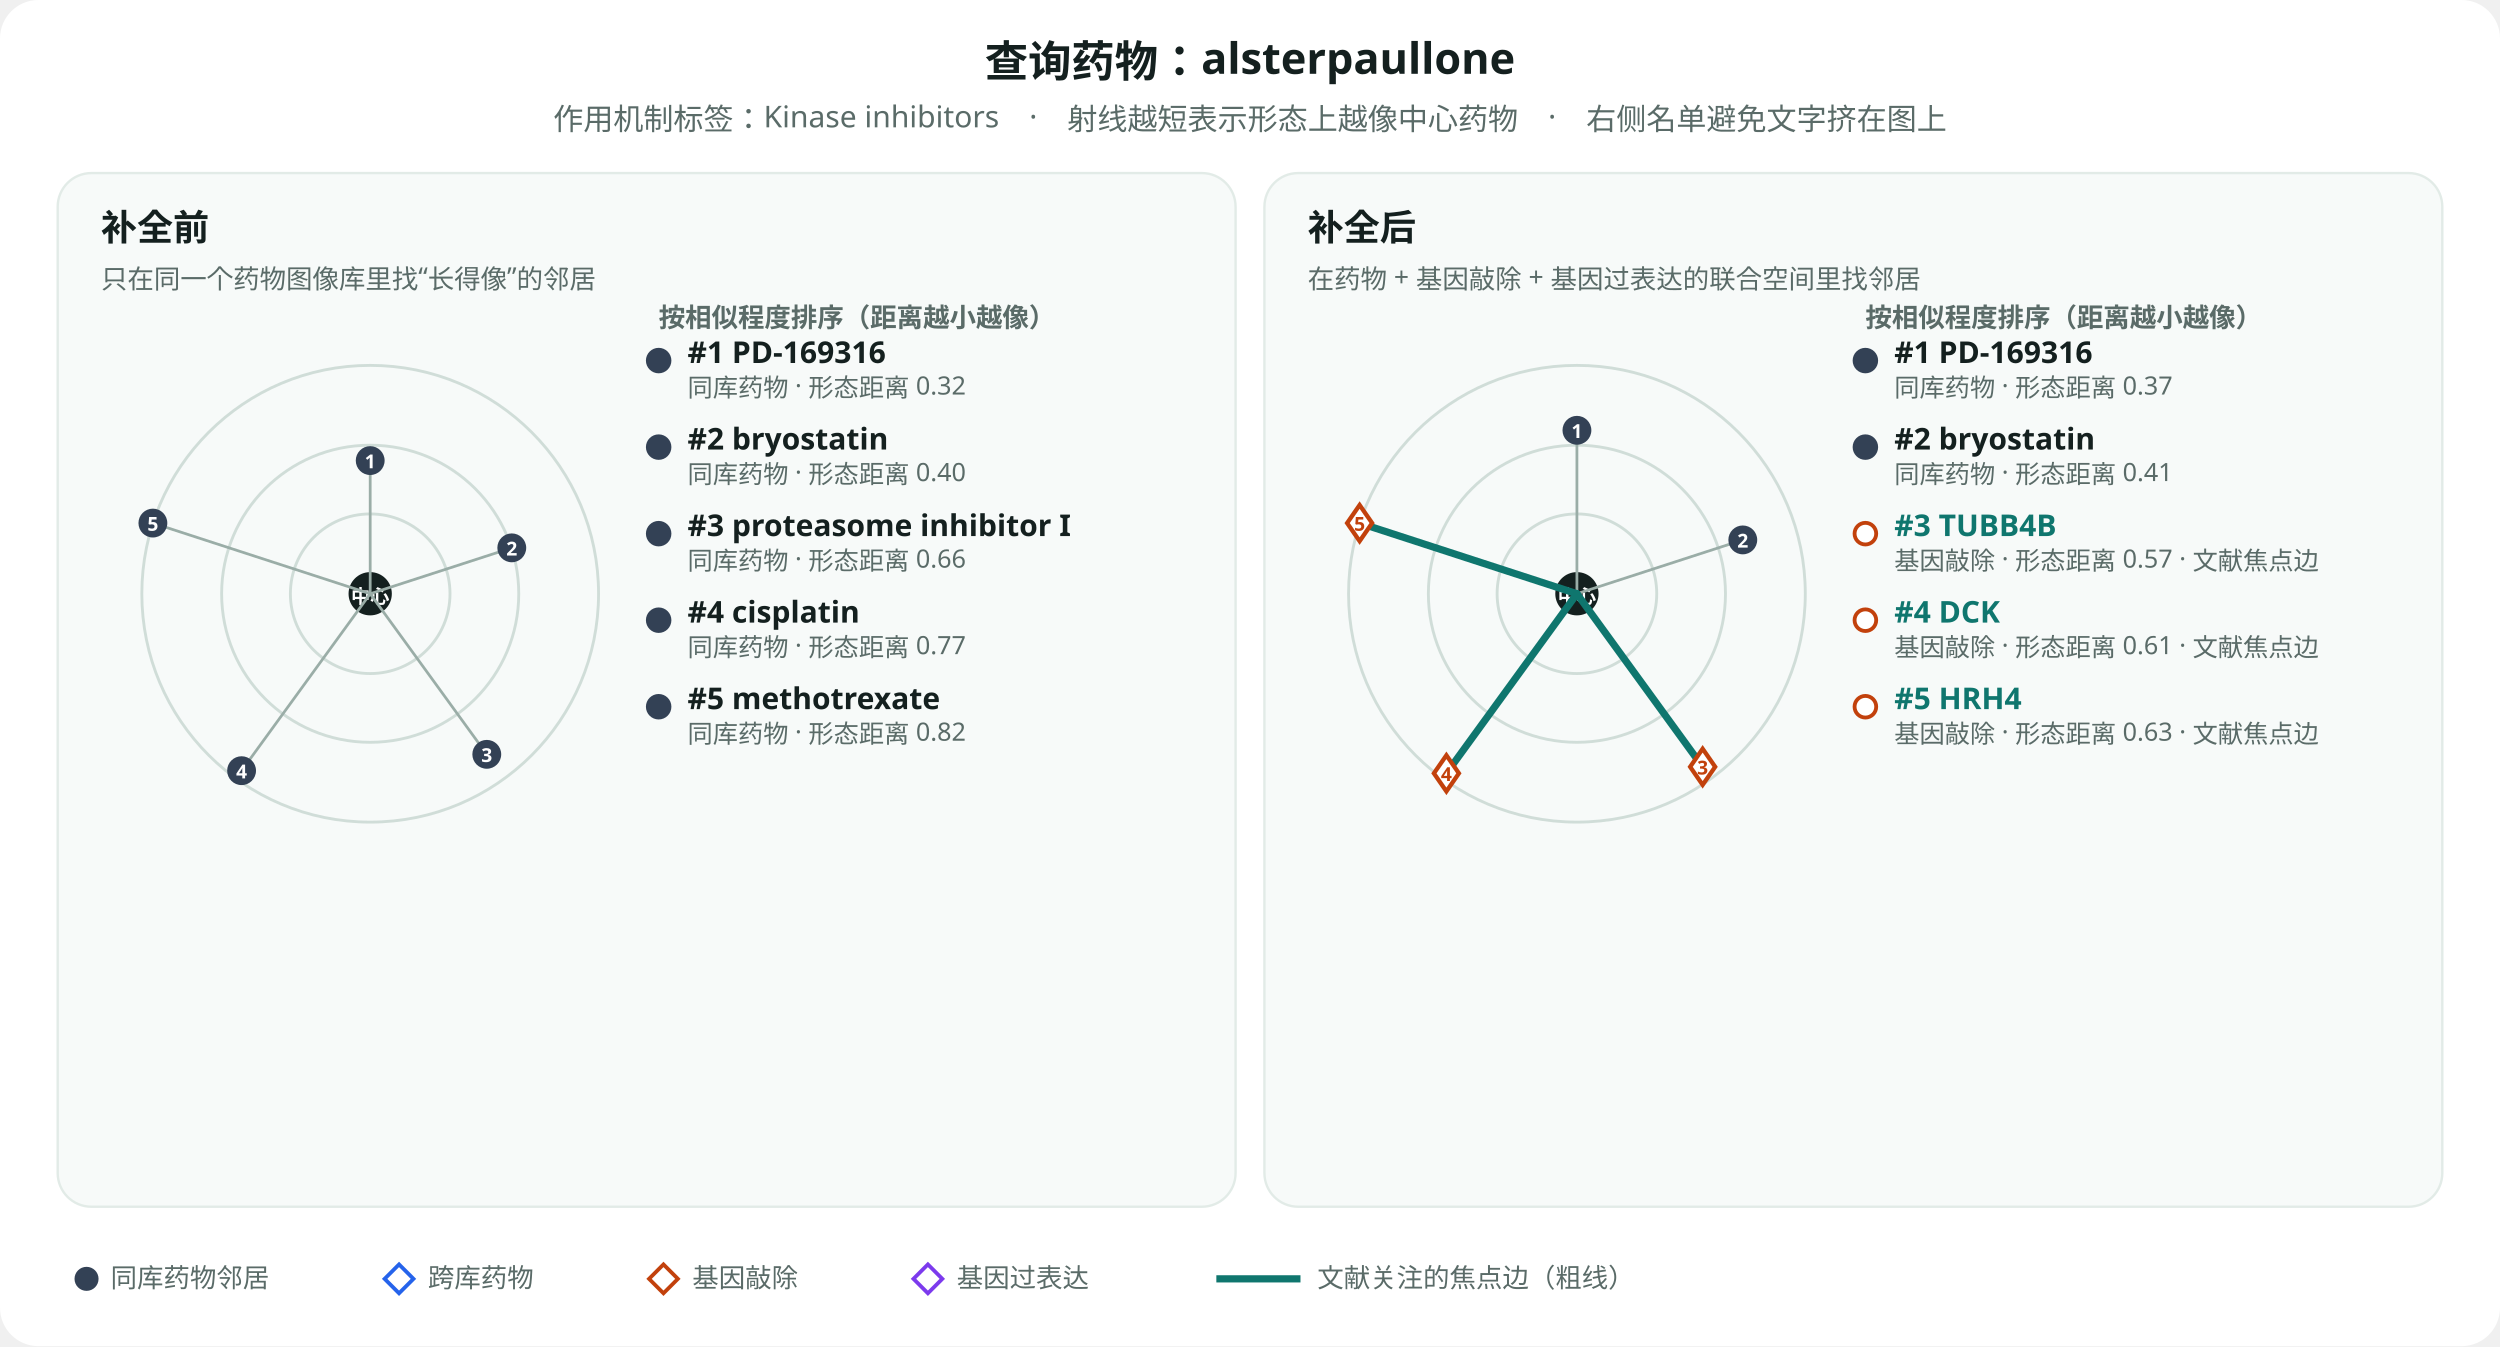
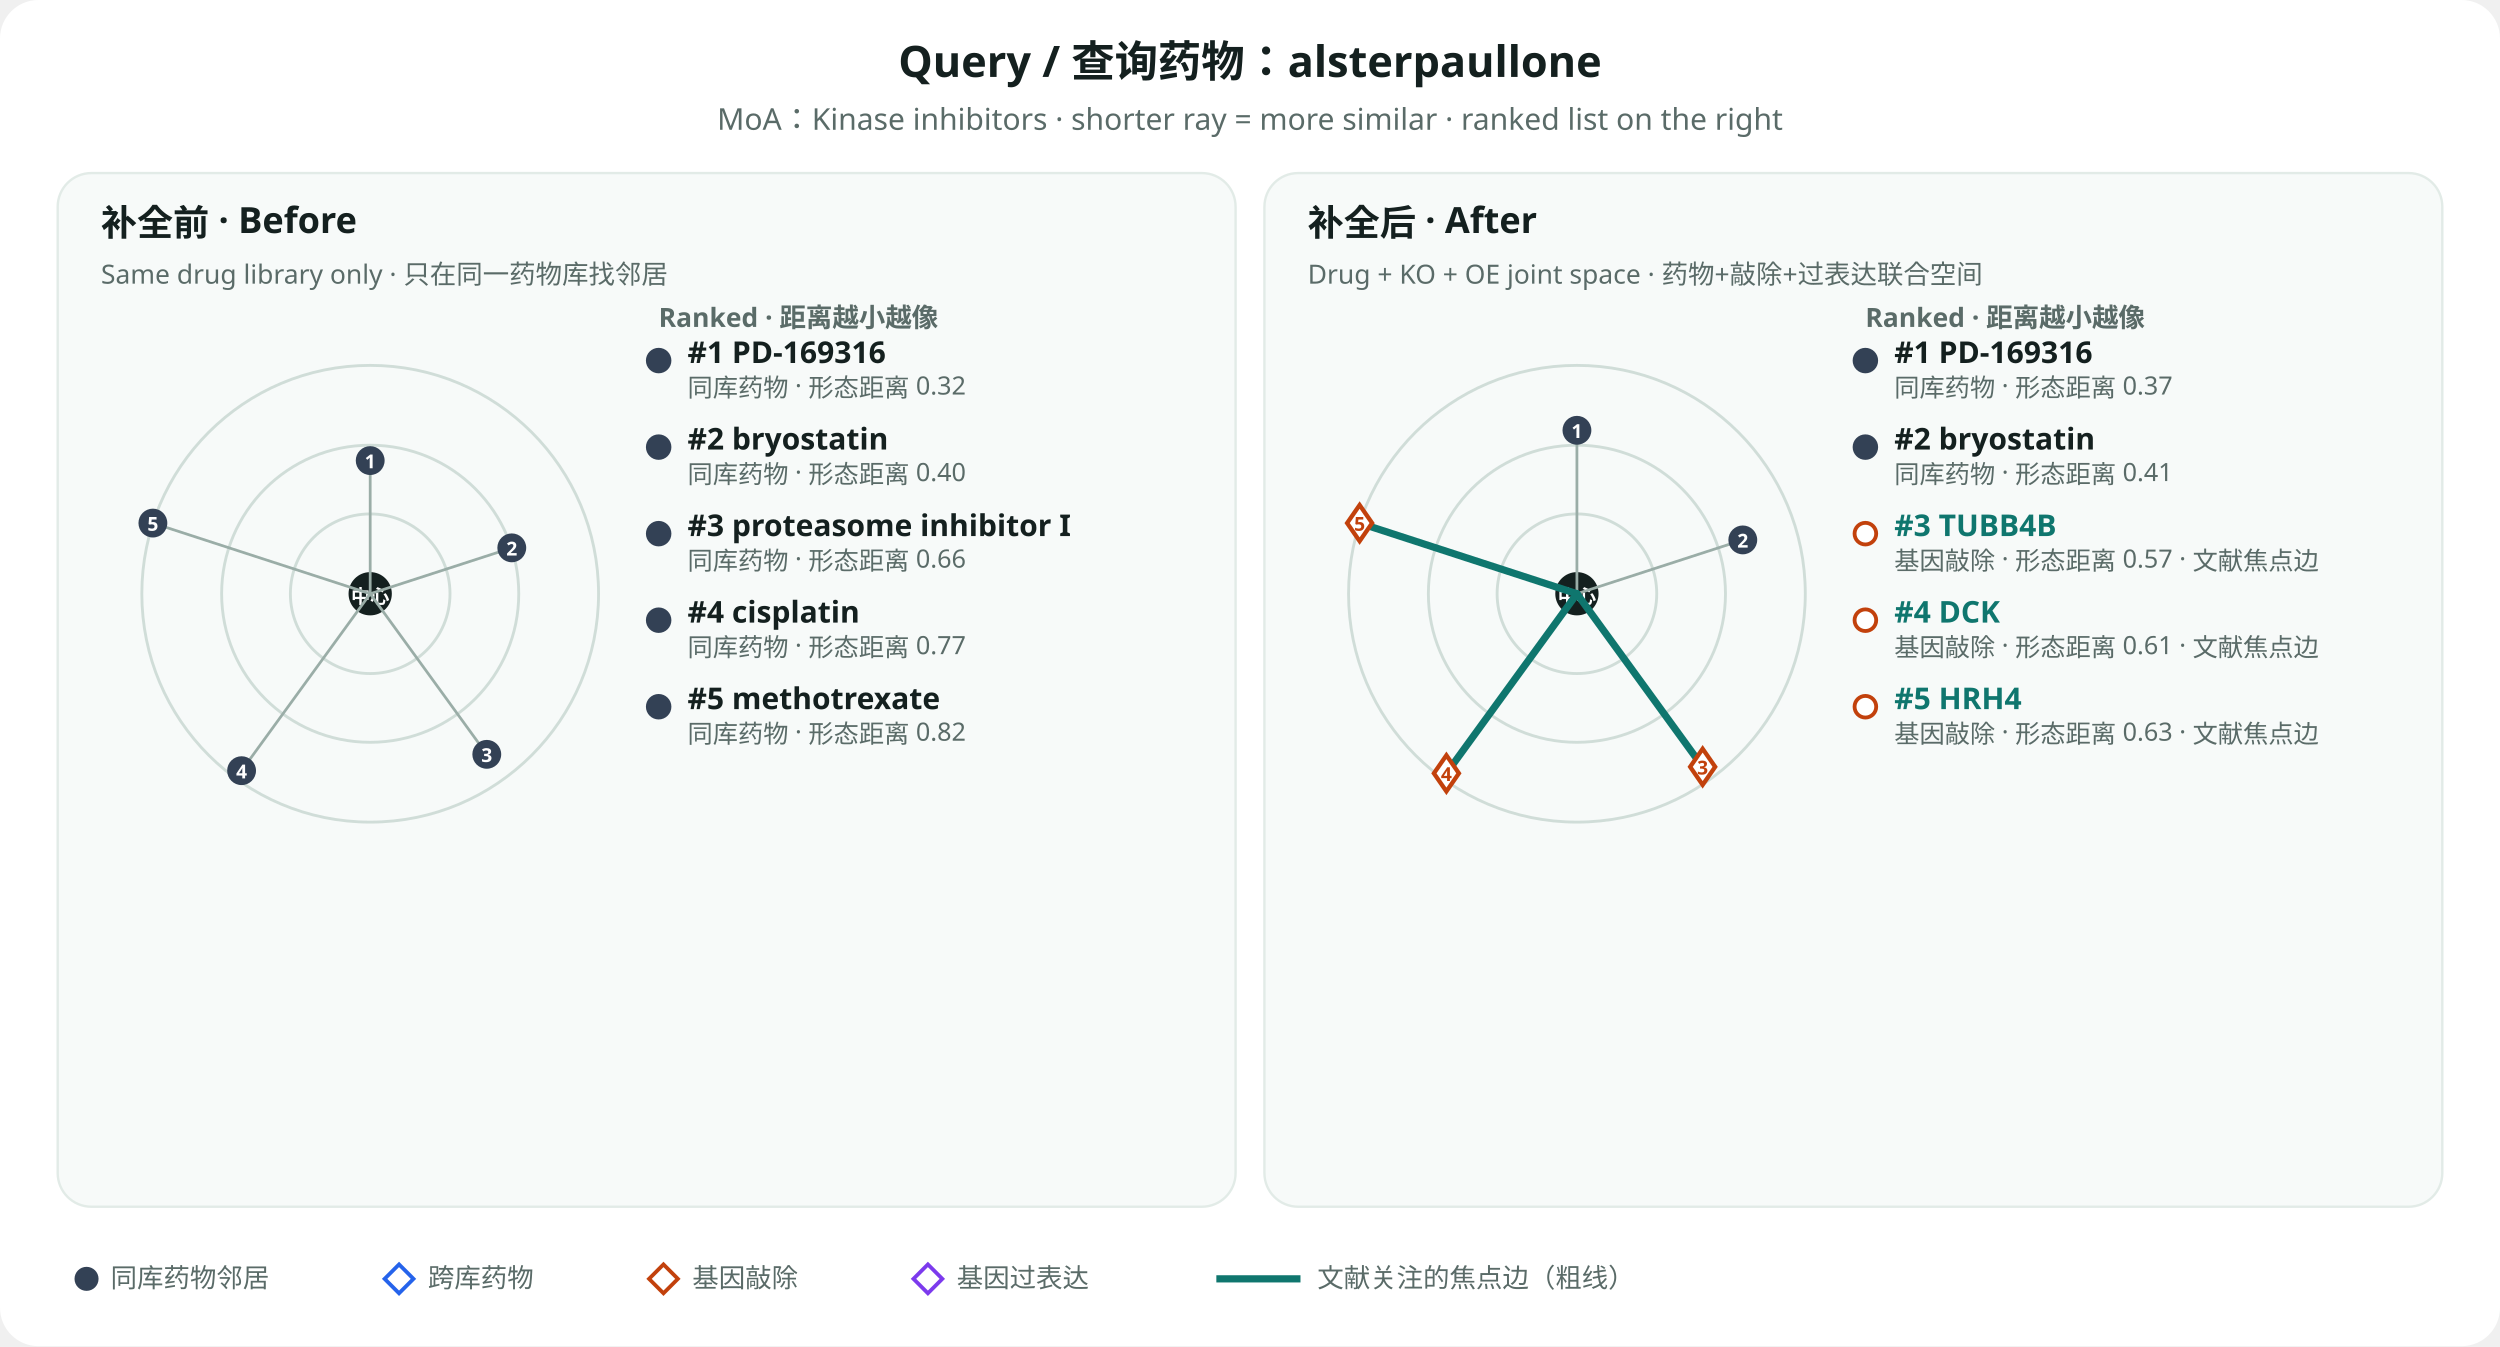
<svg xmlns="http://www.w3.org/2000/svg" width="1040" height="560" viewBox="0 0 1040 560" font-family="Sora, 'Noto Sans SC', 'PingFang SC', 'Microsoft YaHei', sans-serif">
  <rect width="100%" height="100%" rx="16" fill="#ffffff" />
  <text x="520.0" y="32" text-anchor="middle" font-size="18" font-weight="700" fill="#14201f">
-       查询药物：alsterpaullone
+       Query / 查询药物：alsterpaullone
    </text>
  <text x="520.0" y="54" text-anchor="middle" font-size="12.5" fill="#5a6b68">
-       作用机制标签：Kinase inhibitors　·　射线越短表示形态上越像中心药物　·　右侧名单避免文字挤在图上
+       MoA：Kinase inhibitors · shorter ray = more similar · ranked list on the right
    </text>
  <rect x="24" y="72" width="490" height="430" rx="14" fill="#f7faf9" stroke="#e2ebe7" />
-   <text x="42" y="100" font-size="15" font-weight="700" fill="#14201f">补全前</text>
-   <text x="42" y="120" font-size="11" fill="#5a6b68">只在同一个药物图像库里找“长得像”的邻居</text>
+   <text x="42" y="98" font-size="15" font-weight="700" fill="#14201f">补全前 · Before</text>
+   <text x="42" y="118" font-size="11" fill="#5a6b68">Same drug library only · 只在同一药物库找邻居</text>
  <circle cx="154" cy="247" r="33.2" fill="none" stroke="#d0ddd8" stroke-width="1.2" />
  <circle cx="154" cy="247" r="61.8" fill="none" stroke="#d0ddd8" stroke-width="1.2" />
  <circle cx="154" cy="247" r="95.0" fill="none" stroke="#d0ddd8" stroke-width="1.2" />
  <circle cx="154" cy="247" r="9" fill="#14201f" />
  <text x="154" y="251" text-anchor="middle" font-size="8" fill="#fff" font-weight="700">中心</text>
-   <text x="274" y="136" font-size="11" font-weight="650" fill="#5a6b68">按相似程度排序（距离越小越像）</text>
+   <text x="274" y="136" font-size="11" font-weight="650" fill="#5a6b68">Ranked · 距离越小越像</text>
  <line x1="154" y1="247" x2="154.0" y2="191.6" stroke="#9aada7" stroke-width="1.15" stroke-linecap="round" />
  <circle cx="154.0" cy="191.6" r="6" fill="#334155" />
  <text x="154.0" y="194.8" text-anchor="middle" font-size="8" fill="#fff" font-weight="700">1</text>
  <circle cx="274" cy="150" r="4.5" fill="#334155" stroke="#334155" stroke-width="1.6" />
  <text x="286" y="151" font-size="12.5" font-weight="550" fill="#14201f">#1  PD-169316</text>
  <text x="286" y="165" font-size="10.5" fill="#5a6b68">同库药物 · 形态距离 0.32</text>
  <line x1="154" y1="247" x2="212.9" y2="227.9" stroke="#9aada7" stroke-width="1.15" stroke-linecap="round" />
  <circle cx="212.9" cy="227.9" r="6" fill="#334155" />
  <text x="212.9" y="231.1" text-anchor="middle" font-size="8" fill="#fff" font-weight="700">2</text>
  <circle cx="274" cy="186" r="4.5" fill="#334155" stroke="#334155" stroke-width="1.6" />
  <text x="286" y="187" font-size="12.5" font-weight="550" fill="#14201f">#2  bryostatin</text>
  <text x="286" y="201" font-size="10.5" fill="#5a6b68">同库药物 · 形态距离 0.40</text>
  <line x1="154" y1="247" x2="202.5" y2="313.8" stroke="#9aada7" stroke-width="1.15" stroke-linecap="round" />
  <circle cx="202.5" cy="313.8" r="6" fill="#334155" />
  <text x="202.5" y="317.0" text-anchor="middle" font-size="8" fill="#fff" font-weight="700">3</text>
  <circle cx="274" cy="222" r="4.5" fill="#334155" stroke="#334155" stroke-width="1.6" />
  <text x="286" y="223" font-size="12.5" font-weight="550" fill="#14201f">#3  proteasome inhibitor I</text>
  <text x="286" y="237" font-size="10.5" fill="#5a6b68">同库药物 · 形态距离 0.66</text>
  <line x1="154" y1="247" x2="100.5" y2="320.6" stroke="#9aada7" stroke-width="1.15" stroke-linecap="round" />
  <circle cx="100.5" cy="320.6" r="6" fill="#334155" />
  <text x="100.5" y="323.8" text-anchor="middle" font-size="8" fill="#fff" font-weight="700">4</text>
  <circle cx="274" cy="258" r="4.5" fill="#334155" stroke="#334155" stroke-width="1.6" />
  <text x="286" y="259" font-size="12.5" font-weight="550" fill="#14201f">#4  cisplatin</text>
  <text x="286" y="273" font-size="10.5" fill="#5a6b68">同库药物 · 形态距离 0.77</text>
  <line x1="154" y1="247" x2="63.6" y2="217.6" stroke="#9aada7" stroke-width="1.15" stroke-linecap="round" />
  <circle cx="63.6" cy="217.6" r="6" fill="#334155" />
  <text x="63.6" y="220.8" text-anchor="middle" font-size="8" fill="#fff" font-weight="700">5</text>
  <circle cx="274" cy="294" r="4.5" fill="#334155" stroke="#334155" stroke-width="1.6" />
  <text x="286" y="295" font-size="12.5" font-weight="550" fill="#14201f">#5  methotrexate</text>
  <text x="286" y="309" font-size="10.5" fill="#5a6b68">同库药物 · 形态距离 0.82</text>
  <rect x="526" y="72" width="490" height="430" rx="14" fill="#f7faf9" stroke="#e2ebe7" />
-   <text x="544" y="100" font-size="15" font-weight="700" fill="#14201f">补全后</text>
-   <text x="544" y="120" font-size="11" fill="#5a6b68">在药物 + 基因敲除 + 基因过表达的联合空间里找邻居</text>
+   <text x="544" y="98" font-size="15" font-weight="700" fill="#14201f">补全后 · After</text>
+   <text x="544" y="118" font-size="11" fill="#5a6b68">Drug + KO + OE joint space · 药物+敲除+过表达联合空间</text>
  <circle cx="656" cy="247" r="33.2" fill="none" stroke="#d0ddd8" stroke-width="1.2" />
  <circle cx="656" cy="247" r="61.8" fill="none" stroke="#d0ddd8" stroke-width="1.2" />
  <circle cx="656" cy="247" r="95.0" fill="none" stroke="#d0ddd8" stroke-width="1.2" />
  <circle cx="656" cy="247" r="9" fill="#14201f" />
  <text x="656" y="251" text-anchor="middle" font-size="8" fill="#fff" font-weight="700">中心</text>
-   <text x="776" y="136" font-size="11" font-weight="650" fill="#5a6b68">按相似程度排序（距离越小越像）</text>
+   <text x="776" y="136" font-size="11" font-weight="650" fill="#5a6b68">Ranked · 距离越小越像</text>
  <line x1="656" y1="247" x2="656.0" y2="179.0" stroke="#9aada7" stroke-width="1.15" stroke-linecap="round" />
  <circle cx="656.0" cy="179.0" r="6" fill="#334155" />
  <text x="656.0" y="182.2" text-anchor="middle" font-size="8" fill="#fff" font-weight="700">1</text>
  <circle cx="776" cy="150" r="4.5" fill="#334155" stroke="#334155" stroke-width="1.6" />
  <text x="788" y="151" font-size="12.5" font-weight="550" fill="#14201f">#1  PD-169316</text>
  <text x="788" y="165" font-size="10.5" fill="#5a6b68">同库药物 · 形态距离 0.37</text>
  <line x1="656" y1="247" x2="725.0" y2="224.6" stroke="#9aada7" stroke-width="1.15" stroke-linecap="round" />
  <circle cx="725.0" cy="224.6" r="6" fill="#334155" />
  <text x="725.0" y="227.8" text-anchor="middle" font-size="8" fill="#fff" font-weight="700">2</text>
  <circle cx="776" cy="186" r="4.5" fill="#334155" stroke="#334155" stroke-width="1.6" />
  <text x="788" y="187" font-size="12.5" font-weight="550" fill="#14201f">#2  bryostatin</text>
  <text x="788" y="201" font-size="10.5" fill="#5a6b68">同库药物 · 形态距离 0.41</text>
  <line x1="656" y1="247" x2="708.3" y2="319.0" stroke="#0f766e" stroke-width="3.0" stroke-linecap="round" />
  <polygon points="708.3,311.5 713.5,319.0 708.3,326.5 703.1,319.0" fill="#ffffff" stroke="#c2410c" stroke-width="1.8" />
  <text x="708.3" y="322.2" text-anchor="middle" font-size="8" fill="#c2410c" font-weight="700">3</text>
  <circle cx="776" cy="222" r="4.5" fill="#ffffff" stroke="#c2410c" stroke-width="1.6" />
  <text x="788" y="223" font-size="12.5" font-weight="700" fill="#0f766e">#3  TUBB4B</text>
  <text x="788" y="237" font-size="10.5" fill="#5a6b68">基因敲除 · 形态距离 0.57 · 文献焦点边</text>
  <line x1="656" y1="247" x2="601.7" y2="321.7" stroke="#0f766e" stroke-width="3.0" stroke-linecap="round" />
  <polygon points="601.7,314.2 606.9,321.7 601.7,329.2 596.5,321.7" fill="#ffffff" stroke="#c2410c" stroke-width="1.8" />
  <text x="601.7" y="324.9" text-anchor="middle" font-size="8" fill="#c2410c" font-weight="700">4</text>
  <circle cx="776" cy="258" r="4.5" fill="#ffffff" stroke="#c2410c" stroke-width="1.6" />
  <text x="788" y="259" font-size="12.5" font-weight="700" fill="#0f766e">#4  DCK</text>
  <text x="788" y="273" font-size="10.5" fill="#5a6b68">基因敲除 · 形态距离 0.61 · 文献焦点边</text>
  <line x1="656" y1="247" x2="565.6" y2="217.6" stroke="#0f766e" stroke-width="3.0" stroke-linecap="round" />
  <polygon points="565.6,210.1 570.8,217.6 565.6,225.1 560.4,217.6" fill="#ffffff" stroke="#c2410c" stroke-width="1.8" />
  <text x="565.6" y="220.8" text-anchor="middle" font-size="8" fill="#c2410c" font-weight="700">5</text>
  <circle cx="776" cy="294" r="4.5" fill="#ffffff" stroke="#c2410c" stroke-width="1.6" />
  <text x="788" y="295" font-size="12.5" font-weight="700" fill="#0f766e">#5  HRH4</text>
  <text x="788" y="309" font-size="10.5" fill="#5a6b68">基因敲除 · 形态距离 0.63 · 文献焦点边</text>
  <g transform="translate(36,532)">
    <circle cx="0" cy="0" r="5" fill="#334155" />
    <text x="10" y="3.5" font-size="11" fill="#5a6b68">同库药物邻居</text>
    <polygon points="130,-6 136,0 130,6 124,0" fill="none" stroke="#2563eb" stroke-width="1.6" />
    <text x="142" y="3.5" font-size="11" fill="#5a6b68">跨库药物</text>
    <polygon points="240,-6 246,0 240,6 234,0" fill="none" stroke="#c2410c" stroke-width="1.6" />
    <text x="252" y="3.5" font-size="11" fill="#5a6b68">基因敲除</text>
    <polygon points="350,-6 356,0 350,6 344,0" fill="none" stroke="#7c3aed" stroke-width="1.6" />
    <text x="362" y="3.5" font-size="11" fill="#5a6b68">基因过表达</text>
    <line x1="470" y1="0" x2="505" y2="0" stroke="#0f766e" stroke-width="3" />
    <text x="512" y="3.5" font-size="11" fill="#5a6b68">文献关注的焦点边（粗线）</text>
  </g>
</svg>
